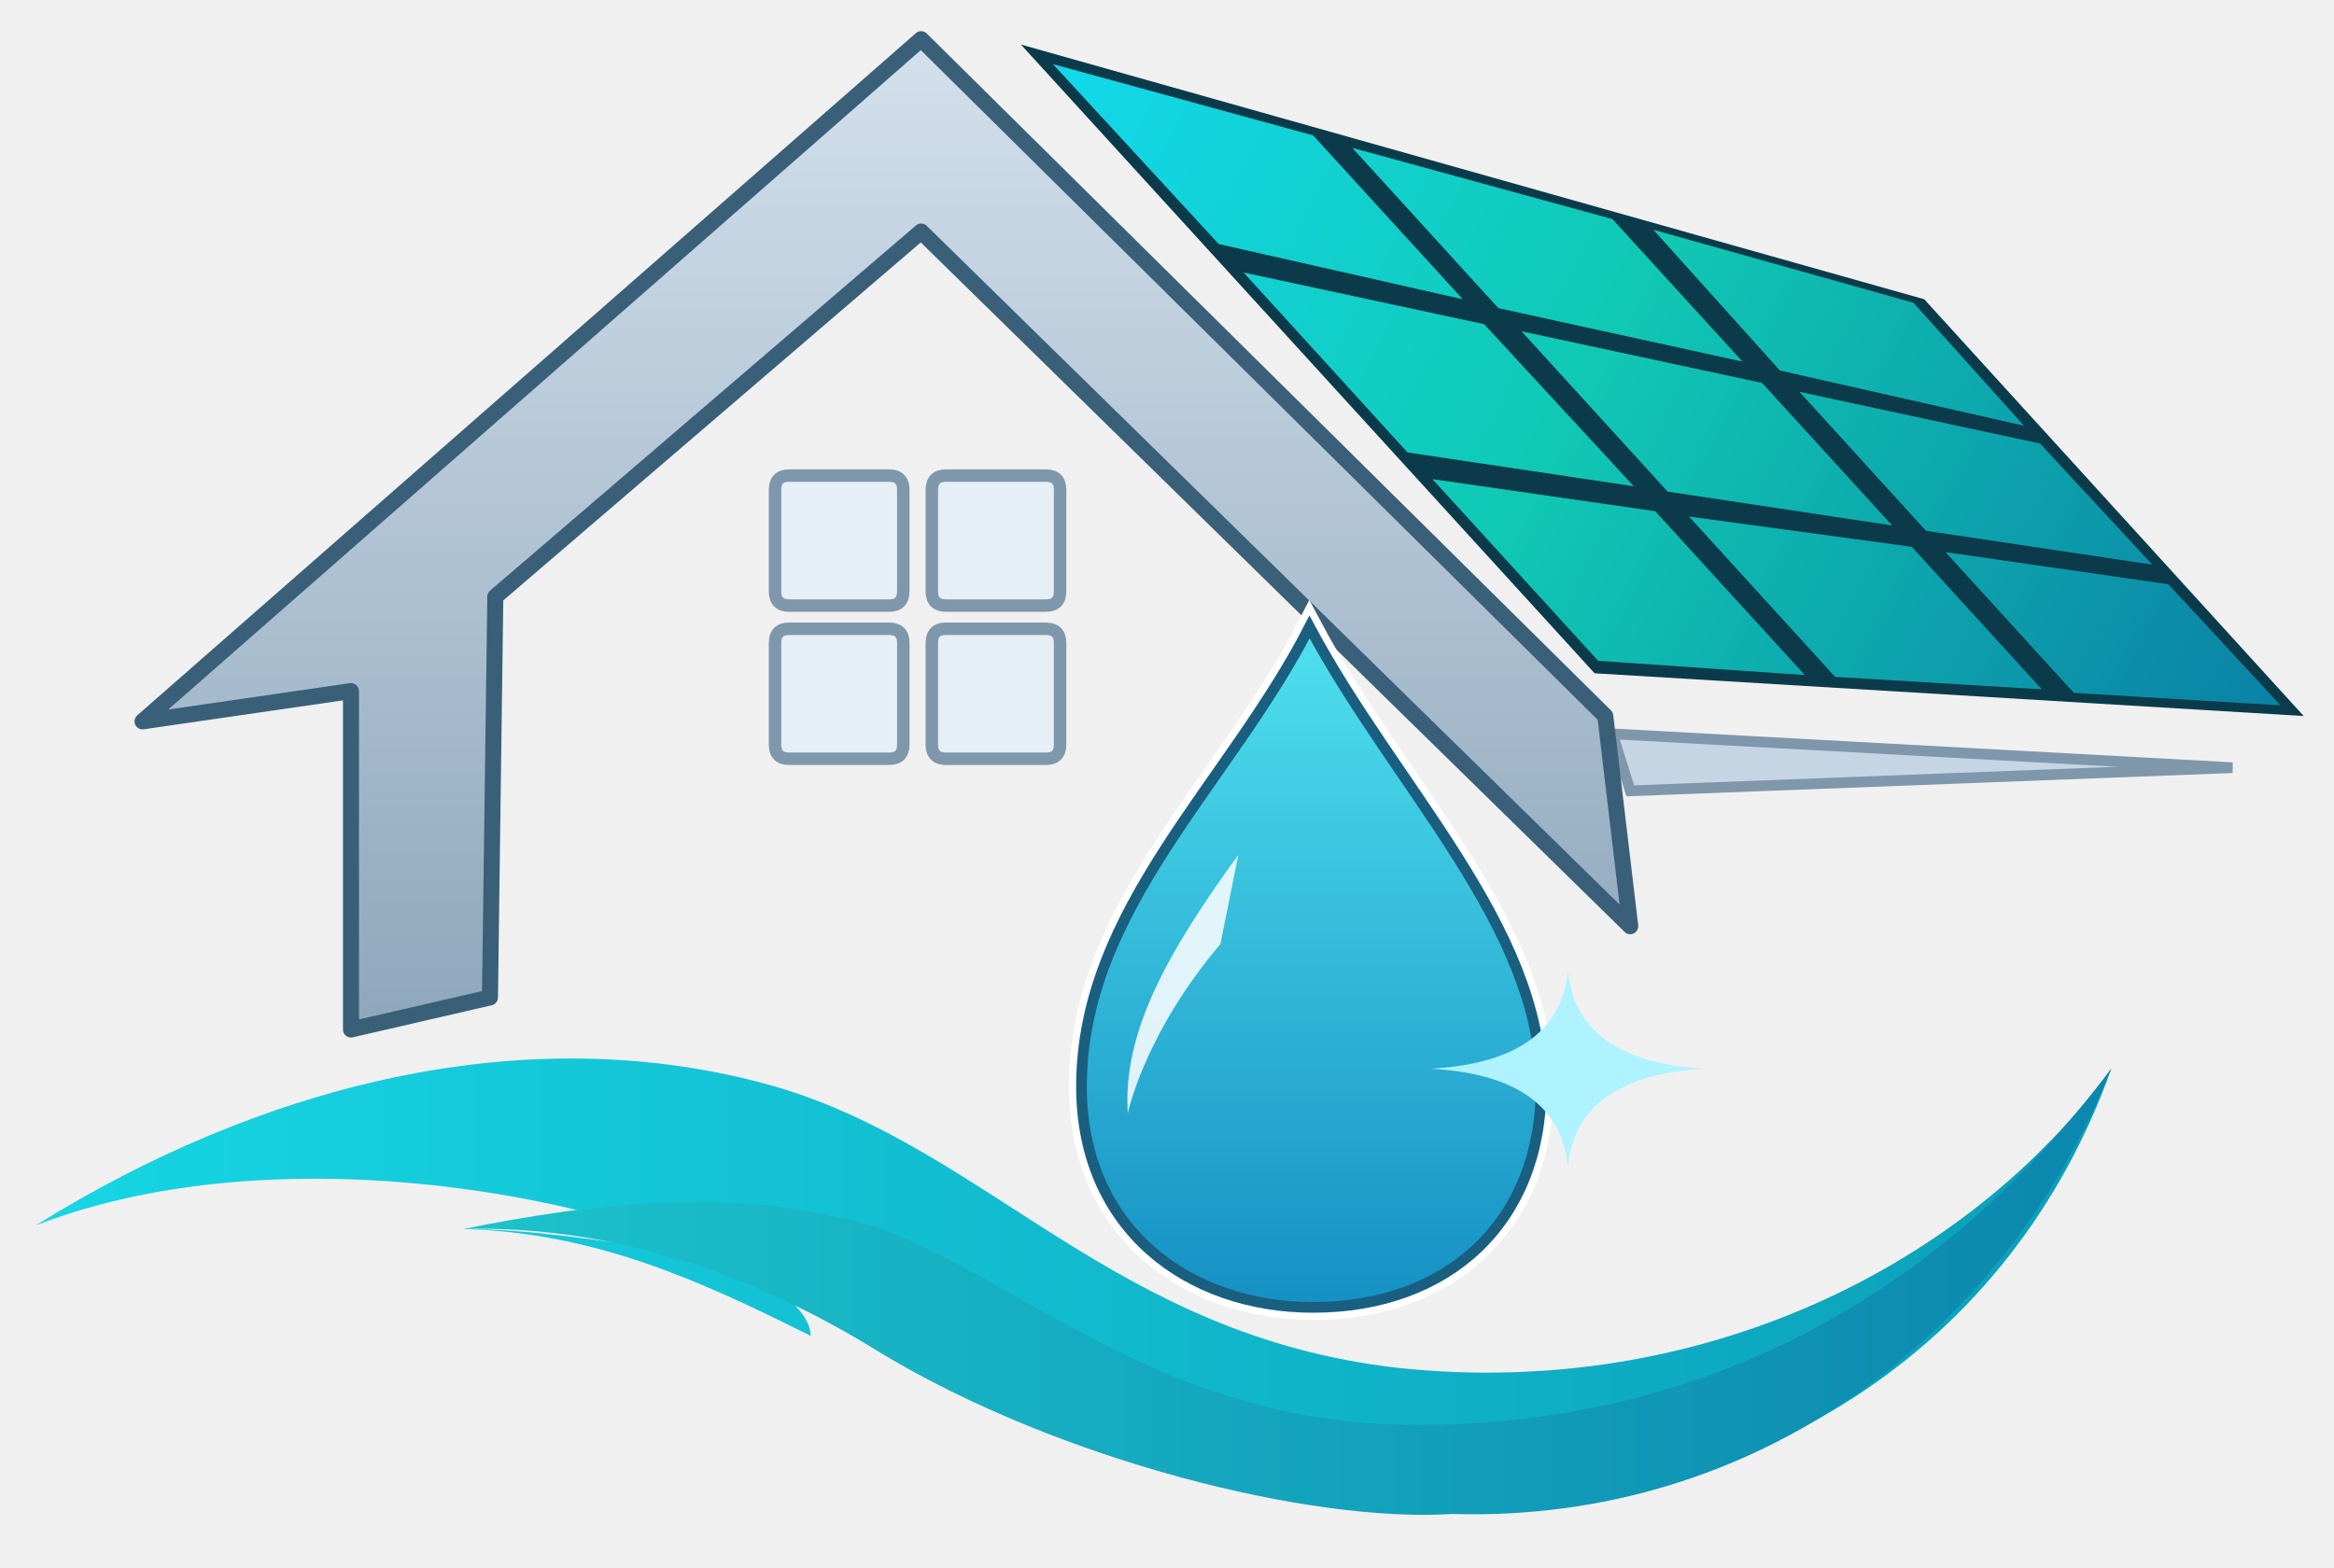
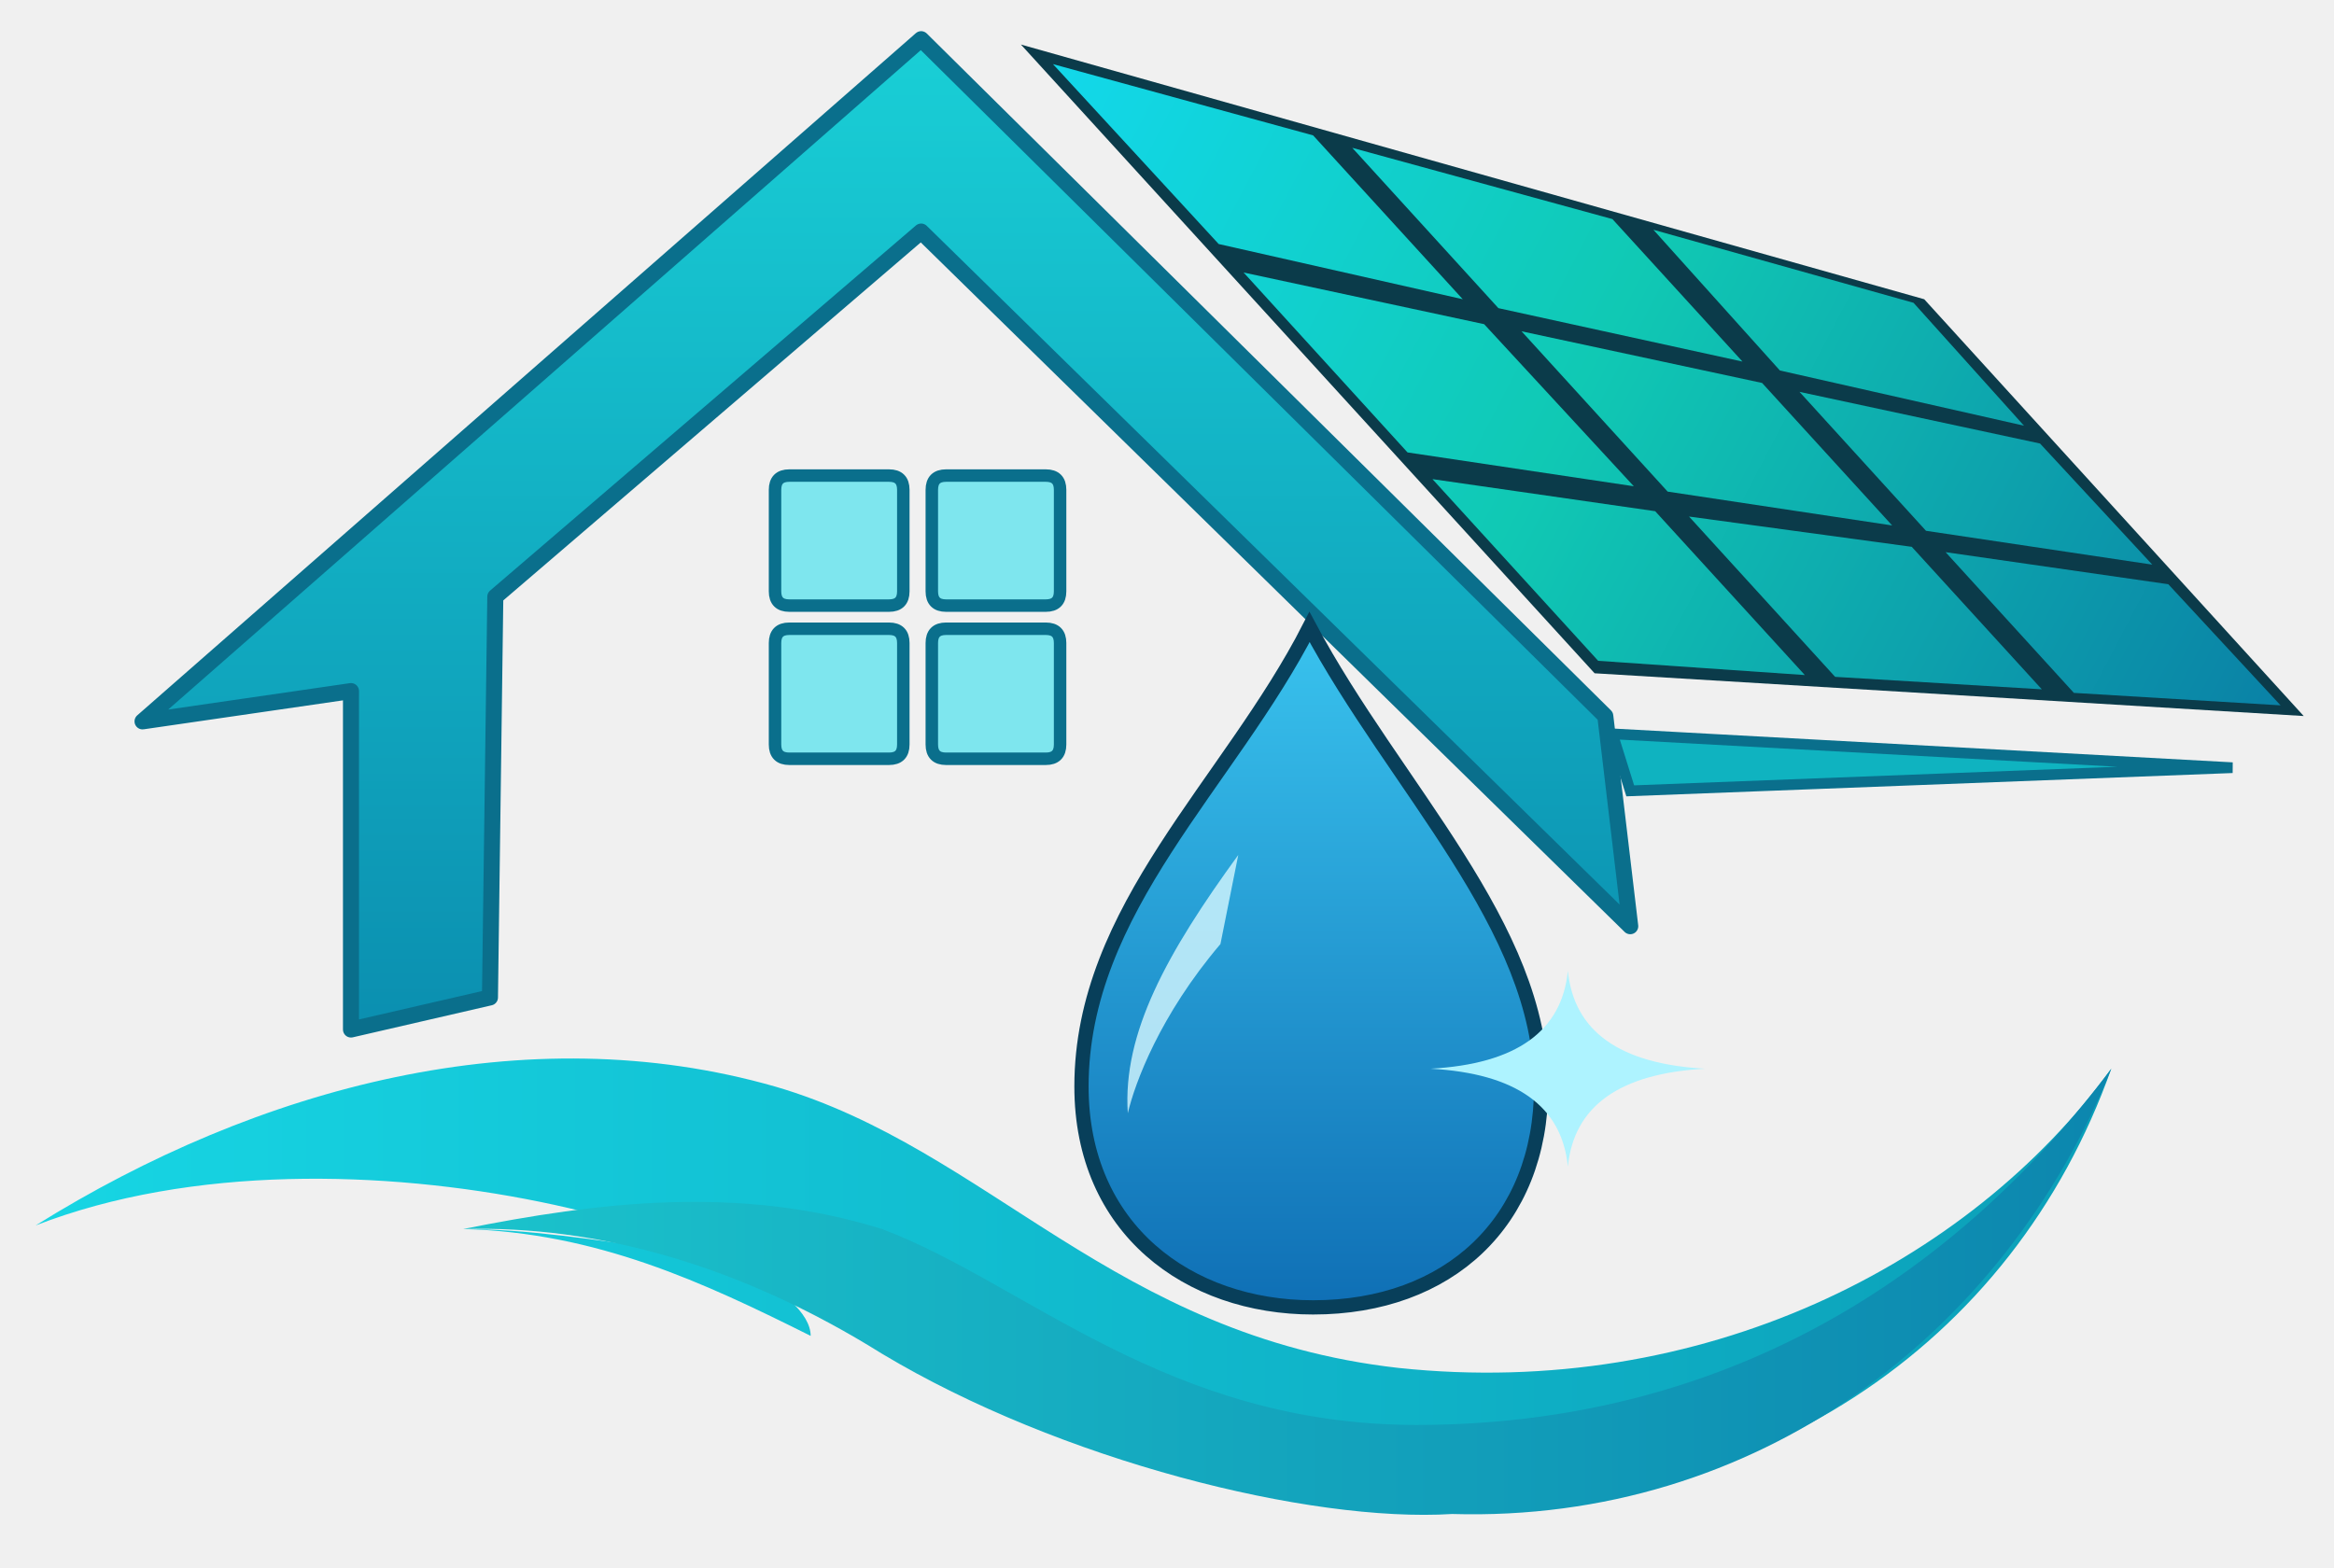
<svg xmlns="http://www.w3.org/2000/svg" viewBox="105 80 1310 880">
  <defs>
    <linearGradient id="hmp" gradientUnits="userSpaceOnUse" x1="678" y1="105" x2="1398" y2="482">
      <stop offset="0" stop-color="#12d9ee" />
      <stop offset=".45" stop-color="#10c9b4" />
      <stop offset="1" stop-color="#0a7fa6" />
    </linearGradient>
    <linearGradient id="hmh" x1="0" y1="0" x2="0" y2="1">
-       <stop offset="0" stop-color="#d3e0ec" />
-       <stop offset="1" stop-color="#8ea7bc" />
+       <stop offset="0" stop-color="#19cfd6" />
+       <stop offset="1" stop-color="#0b8fb0" />
    </linearGradient>
    <linearGradient id="hmd" x1="0" y1="0" x2="0" y2="1">
-       <stop offset="0" stop-color="#4fe0ee" />
-       <stop offset="1" stop-color="#1590c4" />
+       <stop offset="0" stop-color="#39c3ee" />
+       <stop offset="1" stop-color="#0f6fb5" />
    </linearGradient>
    <linearGradient id="hmw1" x1="0" y1="0" x2="1" y2="0">
      <stop offset="0" stop-color="#17d6e4" />
      <stop offset="1" stop-color="#0b9fb8" />
    </linearGradient>
    <linearGradient id="hmw2" x1="0" y1="0" x2="1" y2="0">
      <stop offset="0" stop-color="#1bc3cc" />
      <stop offset="1" stop-color="#0c86ae" />
    </linearGradient>
  </defs>
  <path d="M678,105 L1185,248 L1398,482 L1000,458 Z" fill="#0b3b4a" />
  <path d="M696,116 L842,156 L926,248 L789,217 Z M864,163 L1010,203 L1083,283 L946,253 Z M1033,209 L1179,250 L1241,319 L1104,288 Z M803,233 L938,262 L1022,353 L895,334 Z M959,266 L1094,295 L1167,375 L1041,356 Z M1115,300 L1250,329 L1313,397 L1186,378 Z M909,349 L1034,367 L1118,459 L1002,451 Z M1053,370 L1178,387 L1251,467 L1135,460 Z M1197,390 L1322,408 L1385,476 L1269,469 Z" fill="url(#hmp)" />
-   <path d="M1010,492 L1358,511 L1020,524 Z" fill="#c5d5e3" stroke="#7f97ab" stroke-width="6" />
-   <path d="M185,485 L622,102 L1006,482 L1020,600 L622,210 L383,415 L380,640 L302,658 L302,468 Z" fill="url(#hmh)" stroke="#3a6079" stroke-width="9" stroke-linejoin="round" />
-   <path d="M548,347 H604 Q612,347 612,355 V412 Q612,420 604,420 H548 Q540,420 540,412 V355 Q540,347 548,347 Z M636,347 H692 Q700,347 700,355 V412 Q700,420 692,420 H636 Q628,420 628,412 V355 Q628,347 636,347 Z M548,433 H604 Q612,433 612,441 V498 Q612,506 604,506 H548 Q540,506 540,498 V441 Q540,433 548,433 Z M636,433 H692 Q700,433 700,441 V498 Q700,506 692,506 H636 Q628,506 628,498 V441 Q628,433 636,433 Z" fill="#e6eef6" stroke="#7f97ab" stroke-width="7" />
-   <path d="M840,432 C795,520 712,590 712,690 C712,770 772,814 842,814 C918,814 970,766 970,690 C970,600 888,522 840,432 Z" fill="#fff" stroke="#fff" stroke-width="14" />
-   <path d="M840,432 C795,520 712,590 712,690 C712,770 772,814 842,814 C918,814 970,766 970,690 C970,600 888,522 840,432 Z" fill="url(#hmd)" stroke="#1a5f80" stroke-width="6" />
-   <path d="M800,560 C760,615 735,660 738,705 C742,688 756,650 790,610 Z" fill="#fff" opacity=".85" />
+   <path d="M1010,492 L1358,511 L1020,524 Z" fill="#0fb3c0" stroke="#0a6f8c" stroke-width="6" />
+   <path d="M185,485 L622,102 L1006,482 L1020,600 L622,210 L383,415 L380,640 L302,658 L302,468 Z" fill="url(#hmh)" stroke="#0a6f8c" stroke-width="9" stroke-linejoin="round" />
+   <path d="M548,347 H604 Q612,347 612,355 V412 Q612,420 604,420 H548 Q540,420 540,412 V355 Q540,347 548,347 Z M636,347 H692 Q700,347 700,355 V412 Q700,420 692,420 H636 Q628,420 628,412 V355 Q628,347 636,347 Z M548,433 H604 Q612,433 612,441 V498 Q612,506 604,506 H548 Q540,506 540,498 V441 Q540,433 548,433 Z M636,433 H692 Q700,433 700,441 V498 Q700,506 692,506 H636 Q628,506 628,498 V441 Q628,433 636,433 Z" fill="#7ee6ee" stroke="#0a6f8c" stroke-width="7" />
+   <path d="M840,432 C795,520 712,590 712,690 C712,770 772,814 842,814 C918,814 970,766 970,690 C970,600 888,522 840,432 Z" fill="url(#hmd)" stroke="#083f5a" stroke-width="8" />
+   <path d="M800,560 C760,615 735,660 738,705 C742,688 756,650 790,610 Z" fill="#d6f8ff" opacity=".8" />
  <path d="M985,625 Q990,676 1062,680 Q990,684 985,735 Q980,684 908,680 Q980,676 985,625 Z" fill="#aef3ff" />
  <path d="M125,768 C250,690 400,650 540,690 C660,725 730,830 890,848 C1060,866 1210,790 1290,680 C1235,835 1090,935 900,926 C720,918 610,800 480,782 C440,776 400,770 365,770 C440,772 500,800 560,830 C560,780 300,700 125,768 Z" fill="url(#hmw1)" />
  <path d="M365,770 C440,768 520,790 600,840 C700,900 840,935 920,930 C1090,935 1230,830 1290,680 C1200,800 1070,880 900,880 C760,880 680,800 600,770 C520,745 440,755 365,770 Z" fill="url(#hmw2)" />
</svg>
